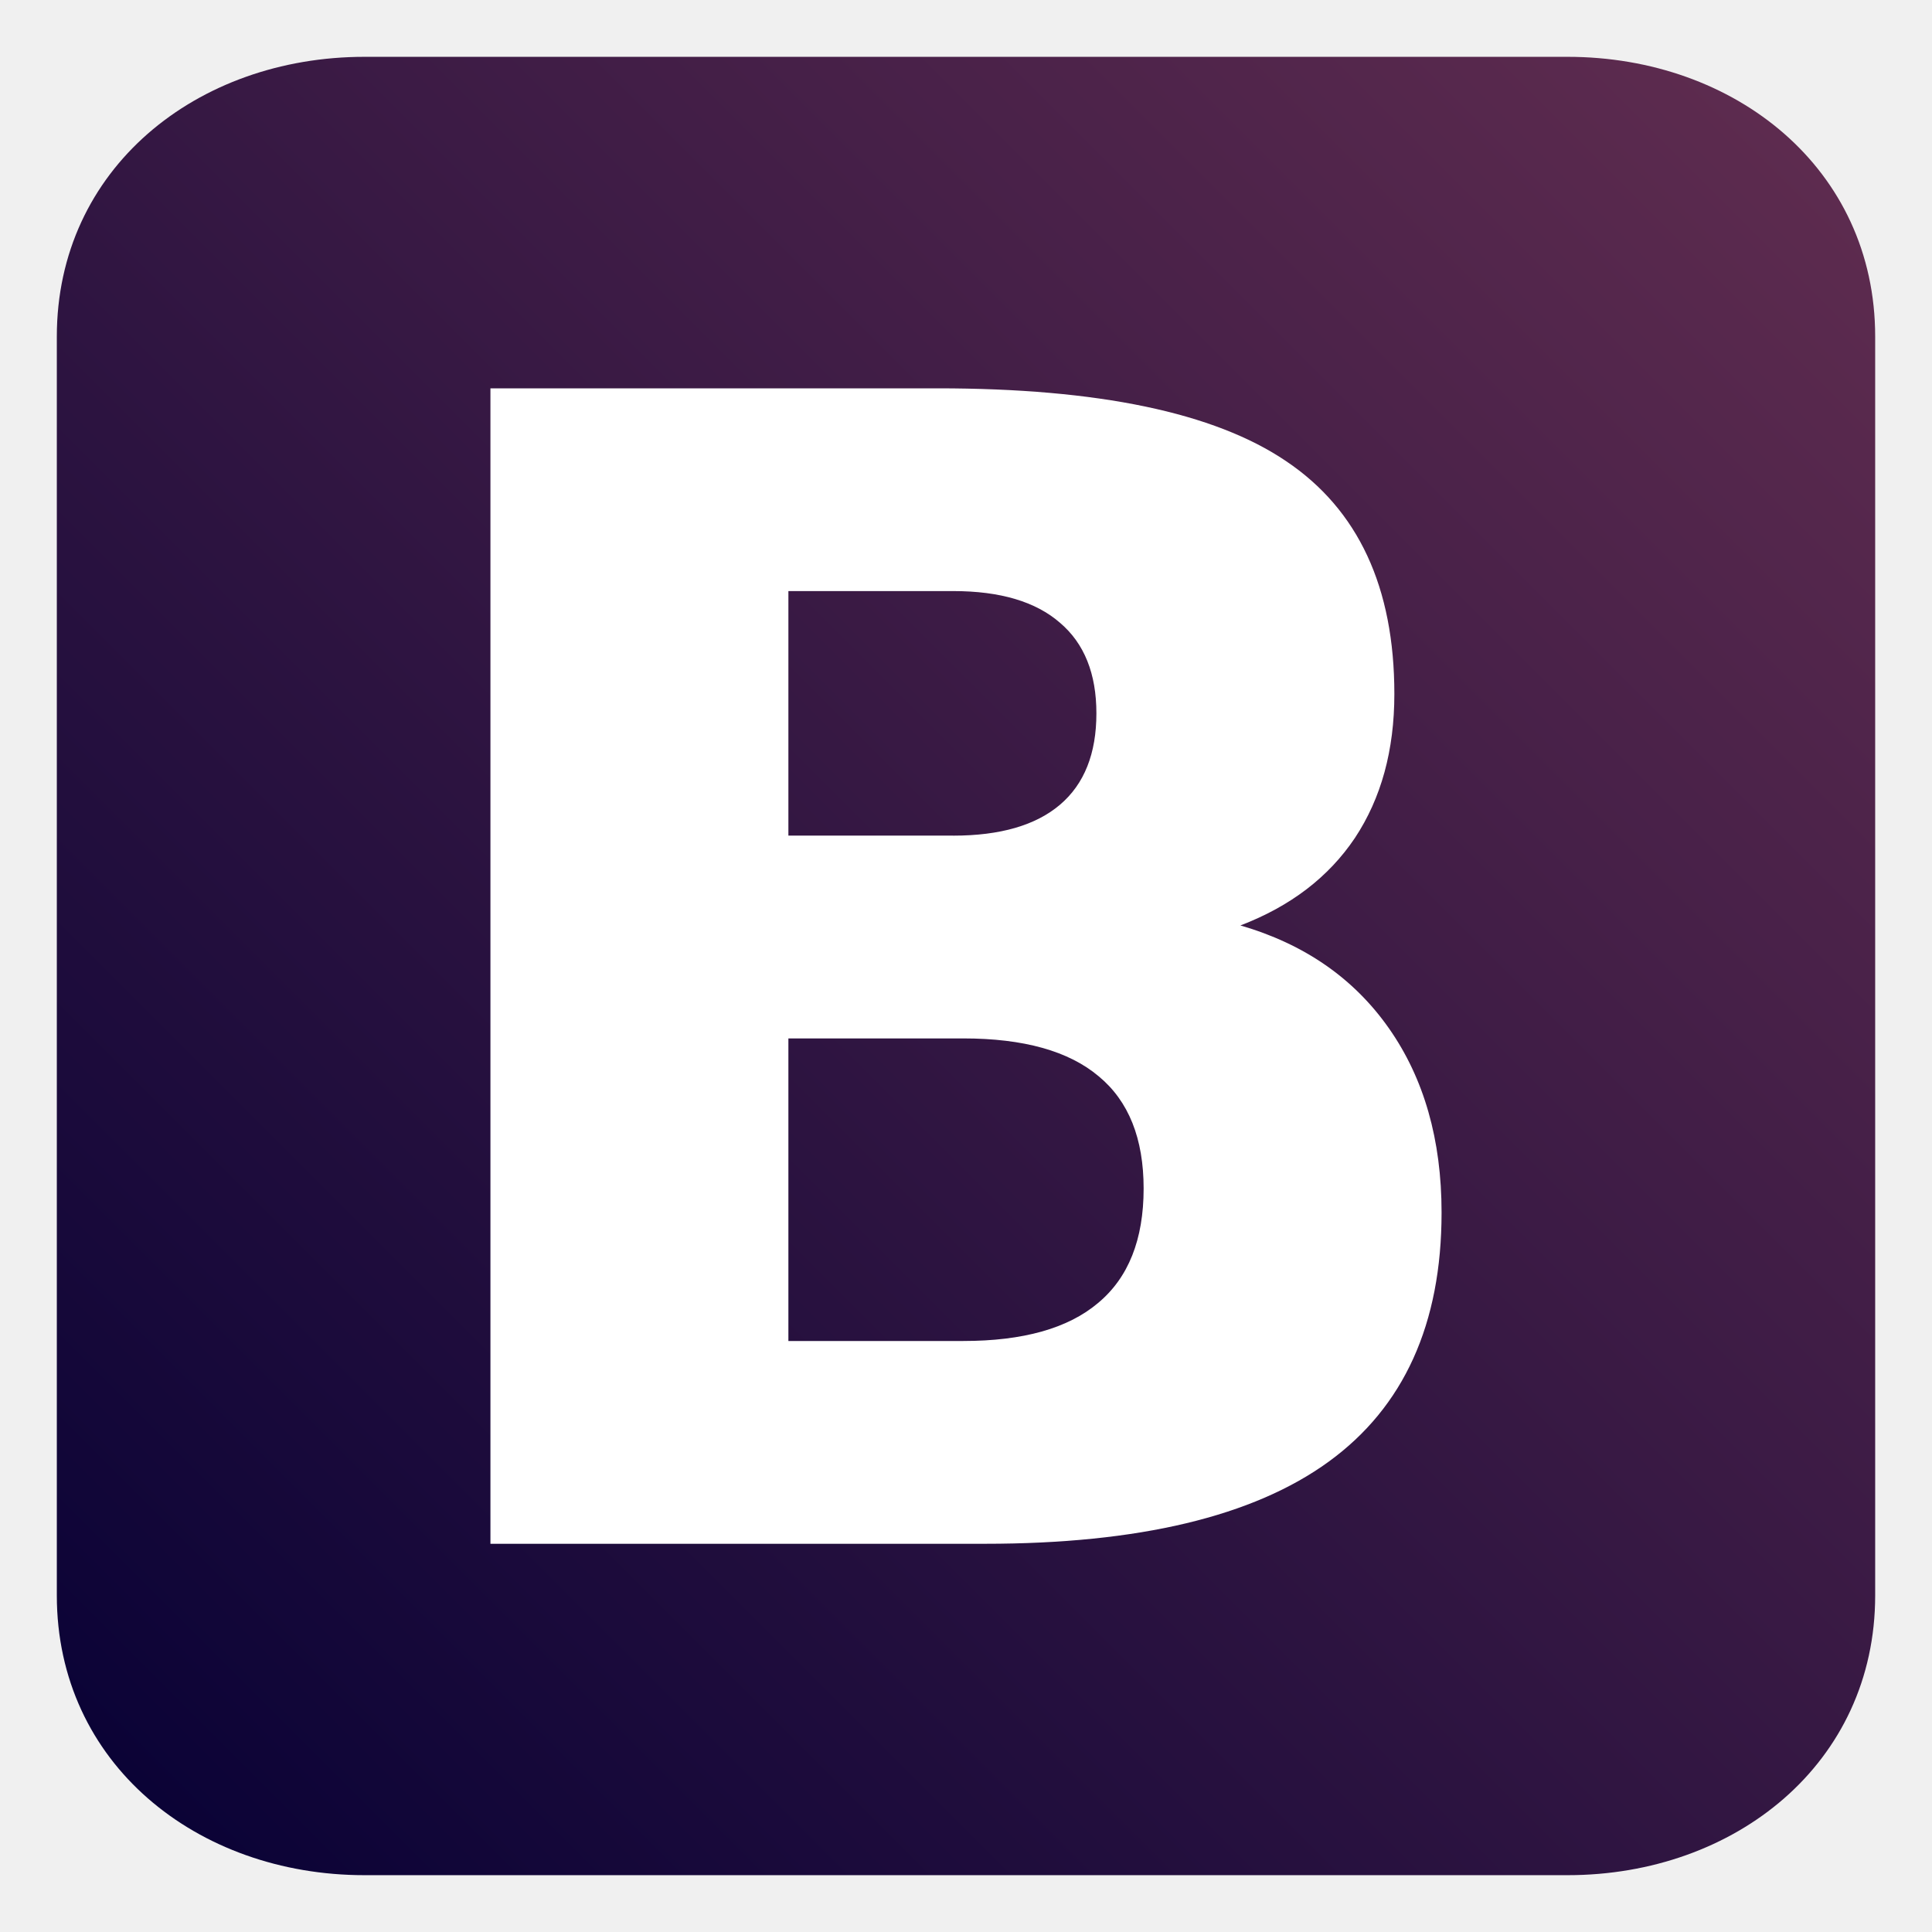
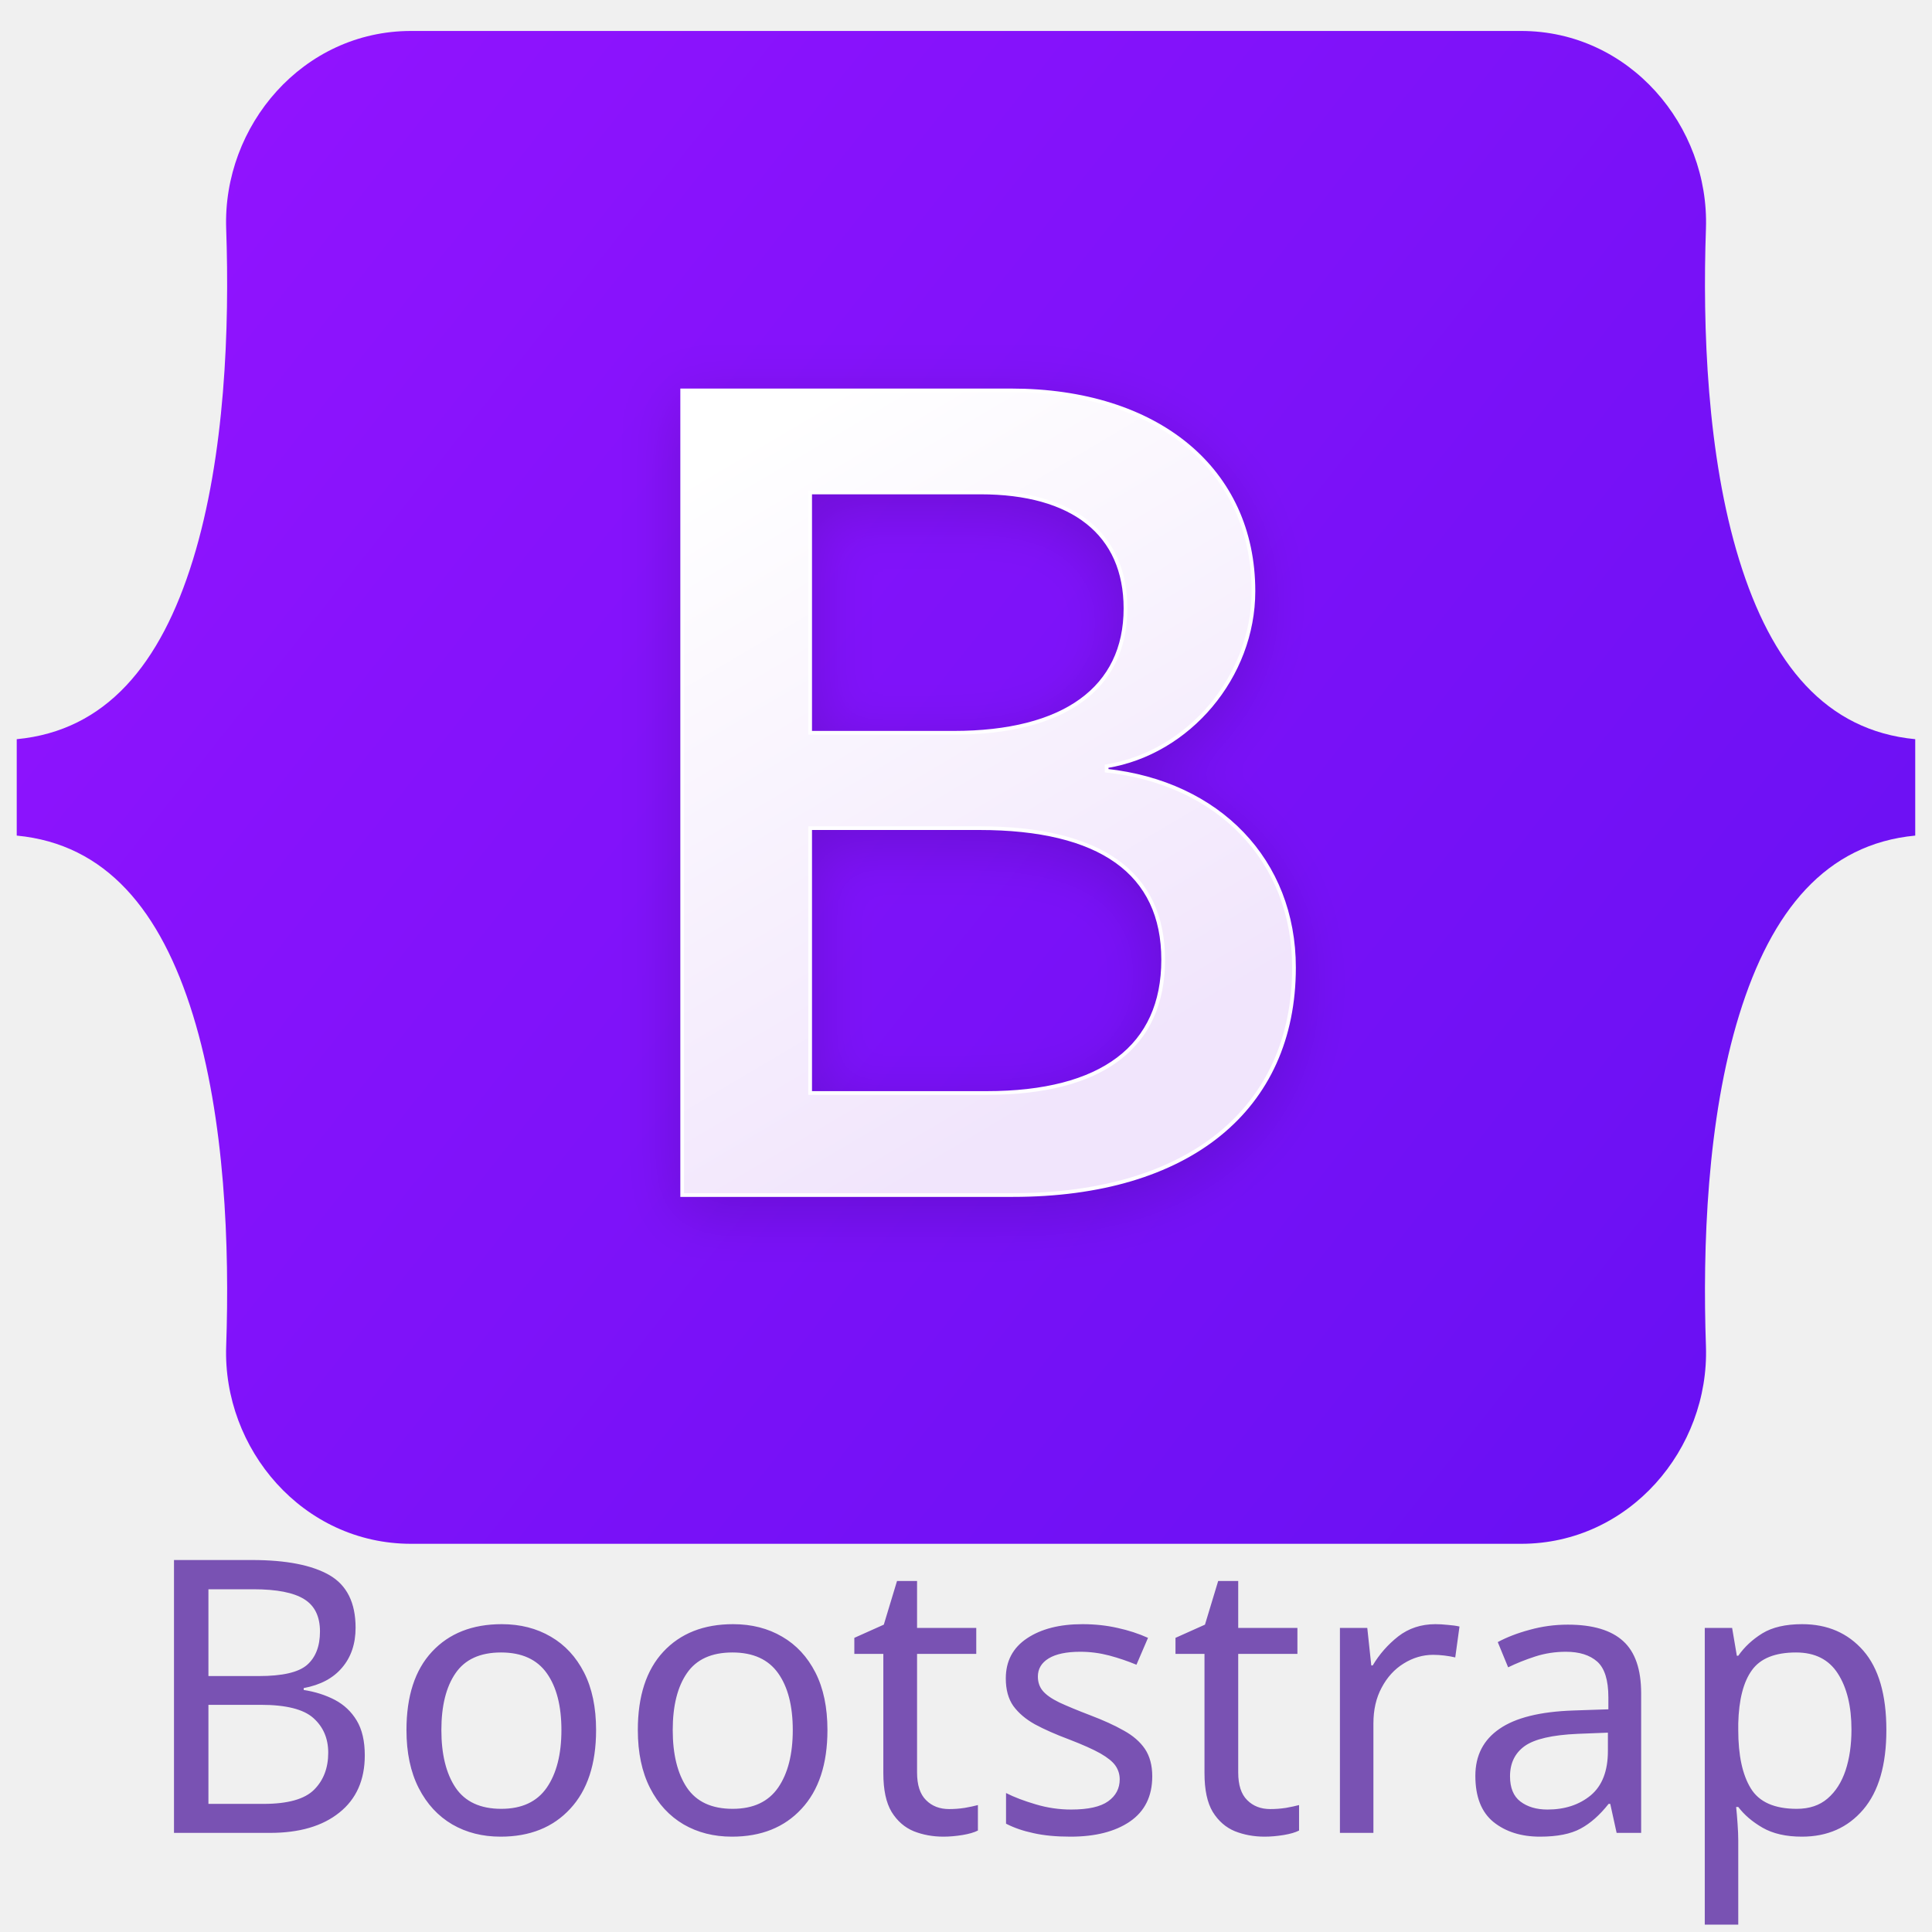
- <svg xmlns="http://www.w3.org/2000/svg" xmlns:xlink="http://www.w3.org/1999/xlink" viewBox="0 0 85 85" fill="#fff" fill-rule="evenodd" stroke="#000" stroke-linecap="round" stroke-linejoin="round">
-   <use xlink:href="#B" x="2.5" y="2.5" />
+ <svg xmlns="http://www.w3.org/2000/svg" viewBox="0 0 128 128">
  <defs>
-     <linearGradient id="A" x1="0%" y1="100%" x2="100%" y2="0%">
-       <stop offset="0%" stop-color="#070135" />
-       <stop offset="100%" stop-color="#612d50" />
+     <linearGradient id="bootstrap-original-wordmark-a" x1="76.079" x2="523.48" y1="10.798" y2="365.95" gradientTransform="translate(1.11 2.051) scale(.24566)" gradientUnits="userSpaceOnUse">
+       <stop stop-color="#9013fe" offset="0" />
+       <stop stop-color="#6610f2" offset="1" />
    </linearGradient>
+     <linearGradient id="bootstrap-original-wordmark-b" x1="193.51" x2="293.51" y1="109.74" y2="278.87" gradientTransform="translate(0 52)" gradientUnits="userSpaceOnUse">
+       <stop stop-color="#fff" offset="0" />
+       <stop stop-color="#f1e5fc" offset="1" />
+     </linearGradient>
+     <filter id="bootstrap-original-wordmark-c" x="161.9" y="135.46" width="197" height="249" color-interpolation-filters="sRGB" filterUnits="userSpaceOnUse">
+       <feFlood flood-opacity="0" result="BackgroundImageFix" />
+       <feColorMatrix in="SourceAlpha" values="0 0 0 0 0 0 0 0 0 0 0 0 0 0 0 0 0 0 127 0" />
+       <feOffset dy="4" />
+       <feGaussianBlur stdDeviation="8" />
+       <feColorMatrix values="0 0 0 0 0 0 0 0 0 0 0 0 0 0 0 0 0 0 0.15 0" />
+       <feBlend in2="BackgroundImageFix" result="effect1_dropShadow" />
+       <feBlend in="SourceGraphic" in2="effect1_dropShadow" result="shape" />
+     </filter>
  </defs>
-   <symbol id="B" overflow="visible">
-     <g stroke="none">
-       <path d="M80 12.308C80 4.923 73.846 0 66.462 0H13.539C6.154 0 0 4.923 0 12.308v55.385C0 75.077 6.154 80 13.539 80h52.923C73.846 80 80 75.077 80 67.692z" fill="url(#A)" />
-       <path d="M39.438 34.265c2.066 0 3.632-.454 4.699-1.362s1.6-2.247 1.6-4.018c0-1.748-.533-3.076-1.6-3.984-1.067-.931-2.633-1.396-4.699-1.396h-7.252v10.759h7.252m.443 22.234c2.633 0 4.608-.556 5.925-1.668 1.339-1.112 2.009-2.792 2.009-5.039 0-2.202-.658-3.847-1.975-4.937-1.317-1.112-3.303-1.668-5.959-1.668h-7.695v13.313h7.695m12.19-18.284c2.815.817 4.994 2.327 6.537 4.528s2.315 4.903 2.315 8.104c0 4.903-1.657 8.558-4.971 10.964s-8.353 3.609-15.118 3.609H19.077V14.585h19.68c7.059 0 12.167 1.067 15.322 3.201 3.178 2.134 4.767 5.55 4.767 10.249 0 2.474-.579 4.585-1.736 6.333-1.158 1.725-2.838 3.008-5.039 3.848" />
-     </g>
-   </symbol>
+   <path d="M14.985 15.15c-.237-6.815 5.072-13.099 12.249-13.099h73.54c7.177 0 12.486 6.284 12.249 13.099-.228 6.546.068 15.026 2.202 21.94 2.141 6.936 5.751 11.319 11.664 11.883v6.387c-5.913.563-9.523 4.947-11.664 11.883-2.134 6.914-2.43 15.394-2.202 21.94.237 6.815-5.072 13.098-12.249 13.098h-73.54c-7.177 0-12.486-6.284-12.249-13.098.228-6.546-.068-15.026-2.203-21.94-2.14-6.935-5.76-11.319-11.673-11.883v-6.387c5.913-.563 9.533-4.947 11.673-11.883 2.135-6.914 2.43-15.394 2.203-21.94z" fill="url(#bootstrap-original-wordmark-a)" />
+   <path transform="translate(1.494 -10.359) scale(.24566)" d="M267.1 364.46c47.297 0 75.798-23.158 75.798-61.355 0-28.873-20.336-49.776-50.532-53.085v-1.203c22.185-3.609 39.594-24.211 39.594-47.219 0-32.783-25.882-54.138-65.322-54.138h-88.74v217zm-54.692-189.48h45.911c24.958 0 39.131 11.128 39.131 31.279 0 21.505-16.484 33.535-46.372 33.535h-38.67zm0 161.96v-71.431h45.602c32.661 0 49.608 12.03 49.608 35.49 0 23.459-16.484 35.941-47.605 35.941z" fill="url(#bootstrap-original-wordmark-b)" filter="url(#bootstrap-original-wordmark-c)" stroke="#fff" />
+   <text x="9.073" y="121.431" fill="#7952b3" font-family="'Segoe UI'" font-size="25.333" style="font-variant-caps:normal;font-variant-east-asian:normal;font-variant-ligatures:normal;font-variant-numeric:normal;line-height:1.25">
+     <tspan x="9.073" y="121.431" style="font-variant-caps:normal;font-variant-east-asian:normal;font-variant-ligatures:normal;font-variant-numeric:normal">Bootstrap</tspan>
+   </text>
</svg>
